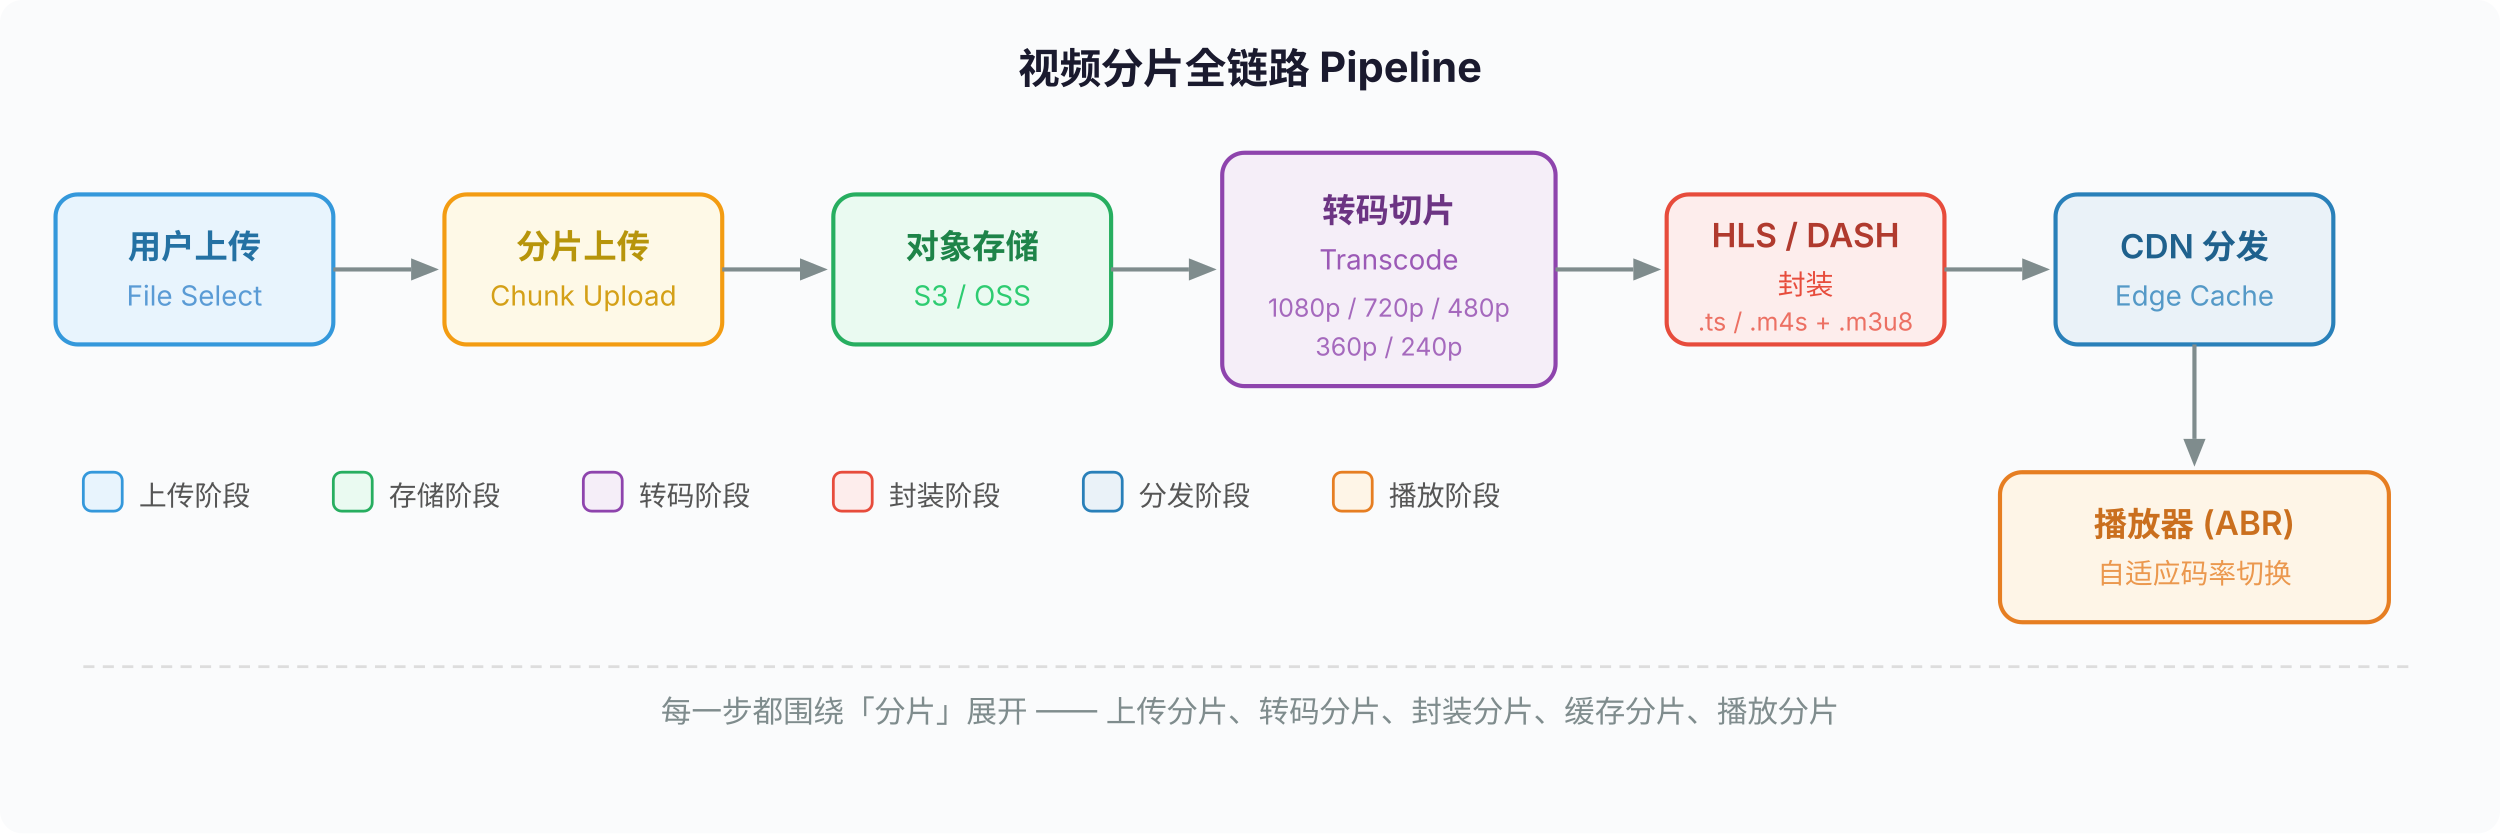
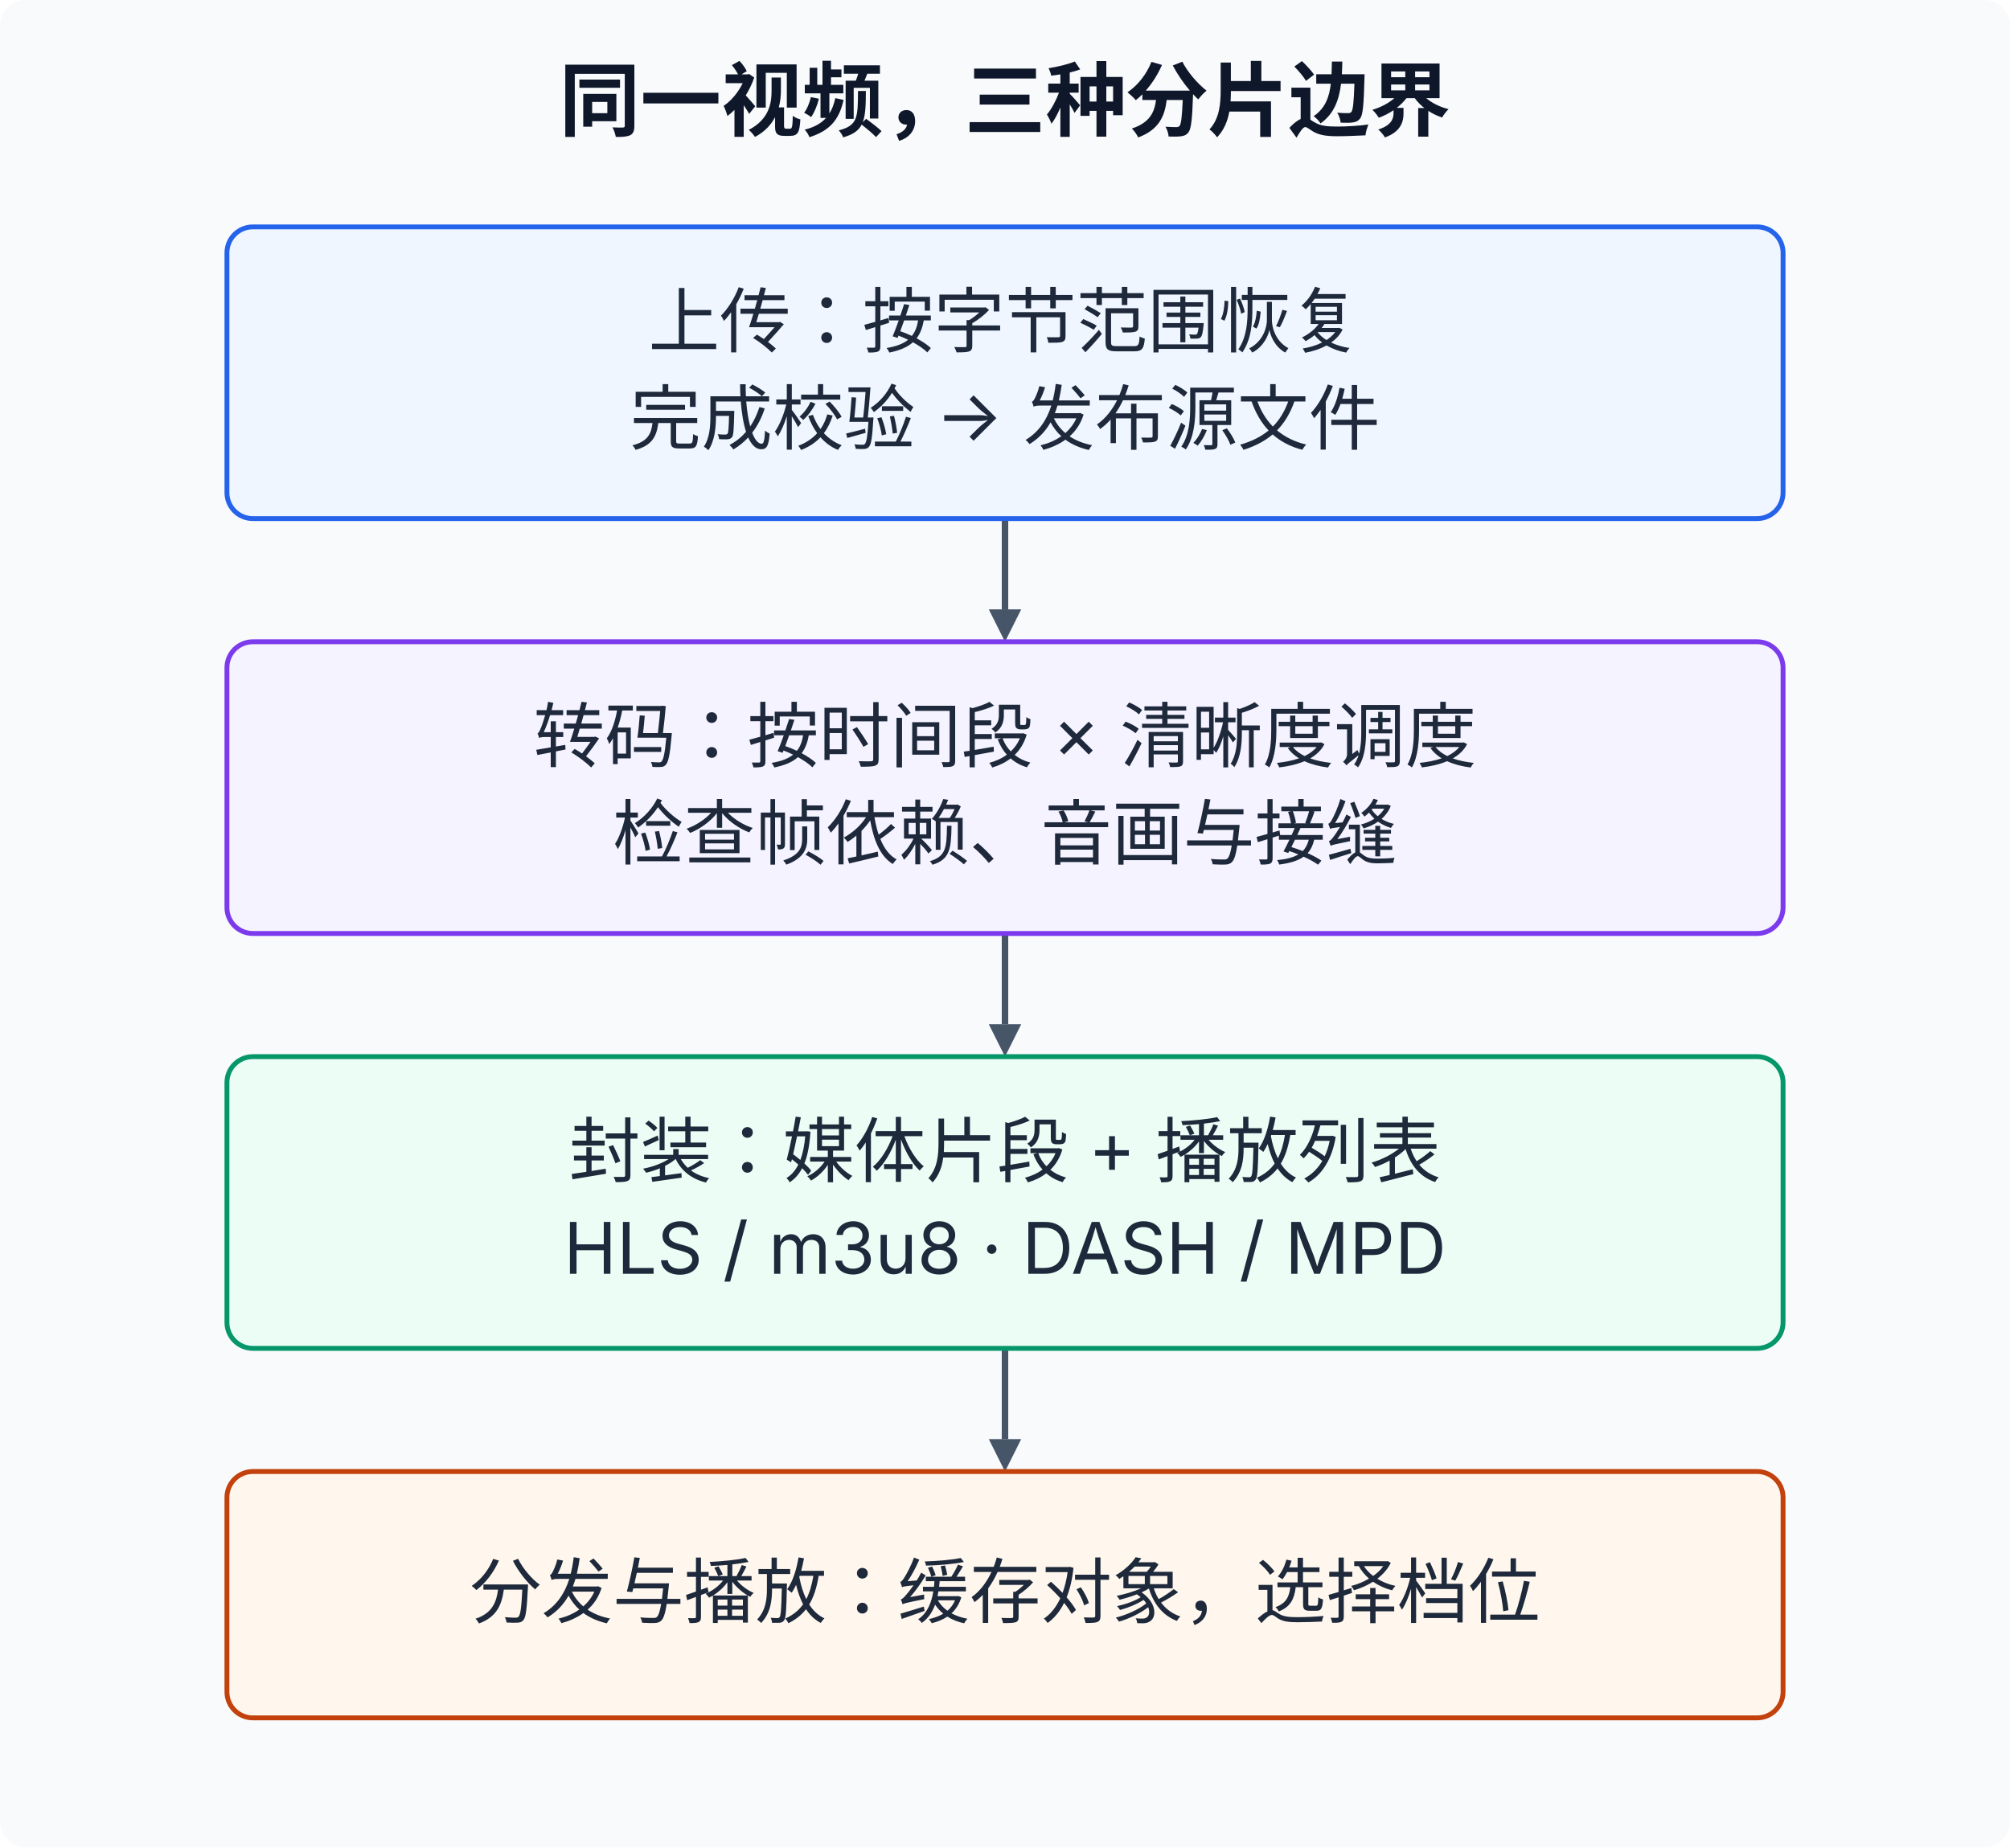
- <svg xmlns="http://www.w3.org/2000/svg" viewBox="0 0 900 300" font-family="system-ui, -apple-system, 'PingFang SC', sans-serif">
-   <rect width="900" height="300" fill="#fafbfc" rx="8" />
-   <text x="450" y="30" text-anchor="middle" font-size="15" font-weight="bold" fill="#1a1a2e">视频分片全链路 Pipeline</text>
-   <rect x="20" y="70" width="100" height="54" rx="8" fill="#e8f4fd" stroke="#3498db" stroke-width="1.5" />
-   <text x="70" y="93" text-anchor="middle" font-size="12" font-weight="600" fill="#2471a3">用户上传</text>
-   <text x="70" y="110" text-anchor="middle" font-size="10" fill="#5a9bd5">File Select</text>
-   <line x1="120" y1="97" x2="148" y2="97" stroke="#7f8c8d" stroke-width="1.5" />
-   <polygon points="148,93 158,97 148,101" fill="#7f8c8d" />
-   <rect x="160" y="70" width="100" height="54" rx="8" fill="#fef9e7" stroke="#f39c12" stroke-width="1.5" />
-   <text x="210" y="93" text-anchor="middle" font-size="12" font-weight="600" fill="#b7950b">分片上传</text>
-   <text x="210" y="110" text-anchor="middle" font-size="10" fill="#d4a017">Chunk Upload</text>
-   <line x1="260" y1="97" x2="288" y2="97" stroke="#7f8c8d" stroke-width="1.5" />
-   <polygon points="288,93 298,97 288,101" fill="#7f8c8d" />
-   <rect x="300" y="70" width="100" height="54" rx="8" fill="#eafaf1" stroke="#27ae60" stroke-width="1.5" />
-   <text x="350" y="93" text-anchor="middle" font-size="12" font-weight="600" fill="#1e8449">对象存储</text>
-   <text x="350" y="110" text-anchor="middle" font-size="10" fill="#2ecc71">S3 / OSS</text>
-   <line x1="400" y1="97" x2="428" y2="97" stroke="#7f8c8d" stroke-width="1.5" />
-   <polygon points="428,93 438,97 428,101" fill="#7f8c8d" />
-   <rect x="440" y="55" width="120" height="84" rx="8" fill="#f5eef8" stroke="#8e44ad" stroke-width="1.5" />
-   <text x="500" y="80" text-anchor="middle" font-size="12" font-weight="600" fill="#6c3483">转码切片</text>
-   <text x="500" y="97" text-anchor="middle" font-size="10" fill="#9b59b6">Transcode</text>
-   <text x="500" y="114" text-anchor="middle" font-size="9" fill="#a569bd">1080p / 720p / 480p</text>
-   <text x="500" y="128" text-anchor="middle" font-size="9" fill="#a569bd">360p / 240p</text>
-   <line x1="560" y1="97" x2="588" y2="97" stroke="#7f8c8d" stroke-width="1.5" />
-   <polygon points="588,93 598,97 588,101" fill="#7f8c8d" />
-   <rect x="600" y="70" width="100" height="54" rx="8" fill="#fdedec" stroke="#e74c3c" stroke-width="1.5" />
-   <text x="650" y="89" text-anchor="middle" font-size="12" font-weight="600" fill="#b03a2e">HLS / DASH</text>
-   <text x="650" y="106" text-anchor="middle" font-size="10" fill="#e74c3c">封装</text>
-   <text x="650" y="119" text-anchor="middle" font-size="9" fill="#ec7063">.ts / .m4s + .m3u8</text>
-   <line x1="700" y1="97" x2="728" y2="97" stroke="#7f8c8d" stroke-width="1.5" />
-   <polygon points="728,93 738,97 728,101" fill="#7f8c8d" />
-   <rect x="740" y="70" width="100" height="54" rx="8" fill="#eaf2f8" stroke="#2980b9" stroke-width="1.5" />
-   <text x="790" y="93" text-anchor="middle" font-size="12" font-weight="600" fill="#1f618d">CDN 分发</text>
-   <text x="790" y="110" text-anchor="middle" font-size="10" fill="#5499c7">Edge Cache</text>
-   <line x1="790" y1="124" x2="790" y2="158" stroke="#7f8c8d" stroke-width="1.5" />
-   <polygon points="786,158 790,168 794,158" fill="#7f8c8d" />
-   <rect x="720" y="170" width="140" height="54" rx="8" fill="#fef5e7" stroke="#e67e22" stroke-width="1.5" />
-   <text x="790" y="193" text-anchor="middle" font-size="12" font-weight="600" fill="#ca6f1e">播放器 (ABR)</text>
-   <text x="790" y="210" text-anchor="middle" font-size="10" fill="#eb984e">自适应码率切换</text>
-   <rect x="30" y="170" width="14" height="14" rx="3" fill="#e8f4fd" stroke="#3498db" stroke-width="1" />
-   <text x="50" y="182" font-size="10" fill="#555">上传阶段</text>
-   <rect x="120" y="170" width="14" height="14" rx="3" fill="#eafaf1" stroke="#27ae60" stroke-width="1" />
-   <text x="140" y="182" font-size="10" fill="#555">存储阶段</text>
-   <rect x="210" y="170" width="14" height="14" rx="3" fill="#f5eef8" stroke="#8e44ad" stroke-width="1" />
-   <text x="230" y="182" font-size="10" fill="#555">转码阶段</text>
-   <rect x="300" y="170" width="14" height="14" rx="3" fill="#fdedec" stroke="#e74c3c" stroke-width="1" />
-   <text x="320" y="182" font-size="10" fill="#555">封装阶段</text>
-   <rect x="390" y="170" width="14" height="14" rx="3" fill="#eaf2f8" stroke="#2980b9" stroke-width="1" />
-   <text x="410" y="182" font-size="10" fill="#555">分发阶段</text>
-   <rect x="480" y="170" width="14" height="14" rx="3" fill="#fef5e7" stroke="#e67e22" stroke-width="1" />
-   <text x="500" y="182" font-size="10" fill="#555">播放阶段</text>
-   <text x="450" y="260" text-anchor="middle" font-size="11" fill="#7f8c8d">每一步都围绕「分片」展开 —— 上传分片、转码分片、封装分片、缓存分片、播放分片</text>
-   <line x1="30" y1="240" x2="870" y2="240" stroke="#ddd" stroke-width="1" stroke-dasharray="4,3" />
+ <svg xmlns="http://www.w3.org/2000/svg" width="620" height="570" viewBox="0 0 620 570" role="img" aria-label="同一视频，三种分片边界" font-family="system-ui, -apple-system, 'PingFang SC', sans-serif">
+   <rect width="620" height="570" rx="8" fill="#f8fafc" />
+   <text x="310" y="40" text-anchor="middle" font-size="25" font-weight="700" fill="#0f172a">同一视频，三种分片边界</text>
+   <path d="M310 160 V188" fill="none" stroke="#475569" stroke-width="2" />
+   <polygon points="305,188 310,198 315,188" fill="#475569" />
+   <path d="M310 288 V316" fill="none" stroke="#475569" stroke-width="2" />
+   <polygon points="305,316 310,326 315,316" fill="#475569" />
+   <path d="M310 416 V444" fill="none" stroke="#475569" stroke-width="2" />
+   <polygon points="305,444 310,454 315,444" fill="#475569" />
+   <rect x="70" y="70" width="480" height="90" rx="8" fill="#eff6ff" stroke="#2563eb" stroke-width="1.5" />
+   <text x="310.0" y="107.0" text-anchor="middle" font-size="22" fill="#1e293b">上传：按字节范围恢复</text>
+   <text x="310.0" y="137.0" text-anchor="middle" font-size="22" fill="#1e293b">完成校验 → 发布源文件</text>
+   <rect x="70" y="198" width="480" height="90" rx="8" fill="#f5f3ff" stroke="#7c3aed" stroke-width="1.5" />
+   <text x="310.0" y="235.0" text-anchor="middle" font-size="22" fill="#1e293b">转码：按时间段 × 清晰度调度</text>
+   <text x="310.0" y="265.0" text-anchor="middle" font-size="22" fill="#1e293b">检查帧依赖、音画与接缝</text>
+   <rect x="70" y="326" width="480" height="90" rx="8" fill="#ecfdf5" stroke="#059669" stroke-width="1.5" />
+   <text x="310.0" y="363.0" text-anchor="middle" font-size="22" fill="#1e293b">封装：媒体片段 + 播放列表</text>
+   <text x="310.0" y="393.0" text-anchor="middle" font-size="22" fill="#1e293b">HLS / m3u8 · DASH / MPD</text>
+   <rect x="70" y="454" width="480" height="76" rx="8" fill="#fff7ed" stroke="#c2410c" stroke-width="1.5" />
+   <text x="310.0" y="499.0" text-anchor="middle" font-size="22" fill="#1e293b">分发与播放：缓存对象，选择档位</text>
</svg>
